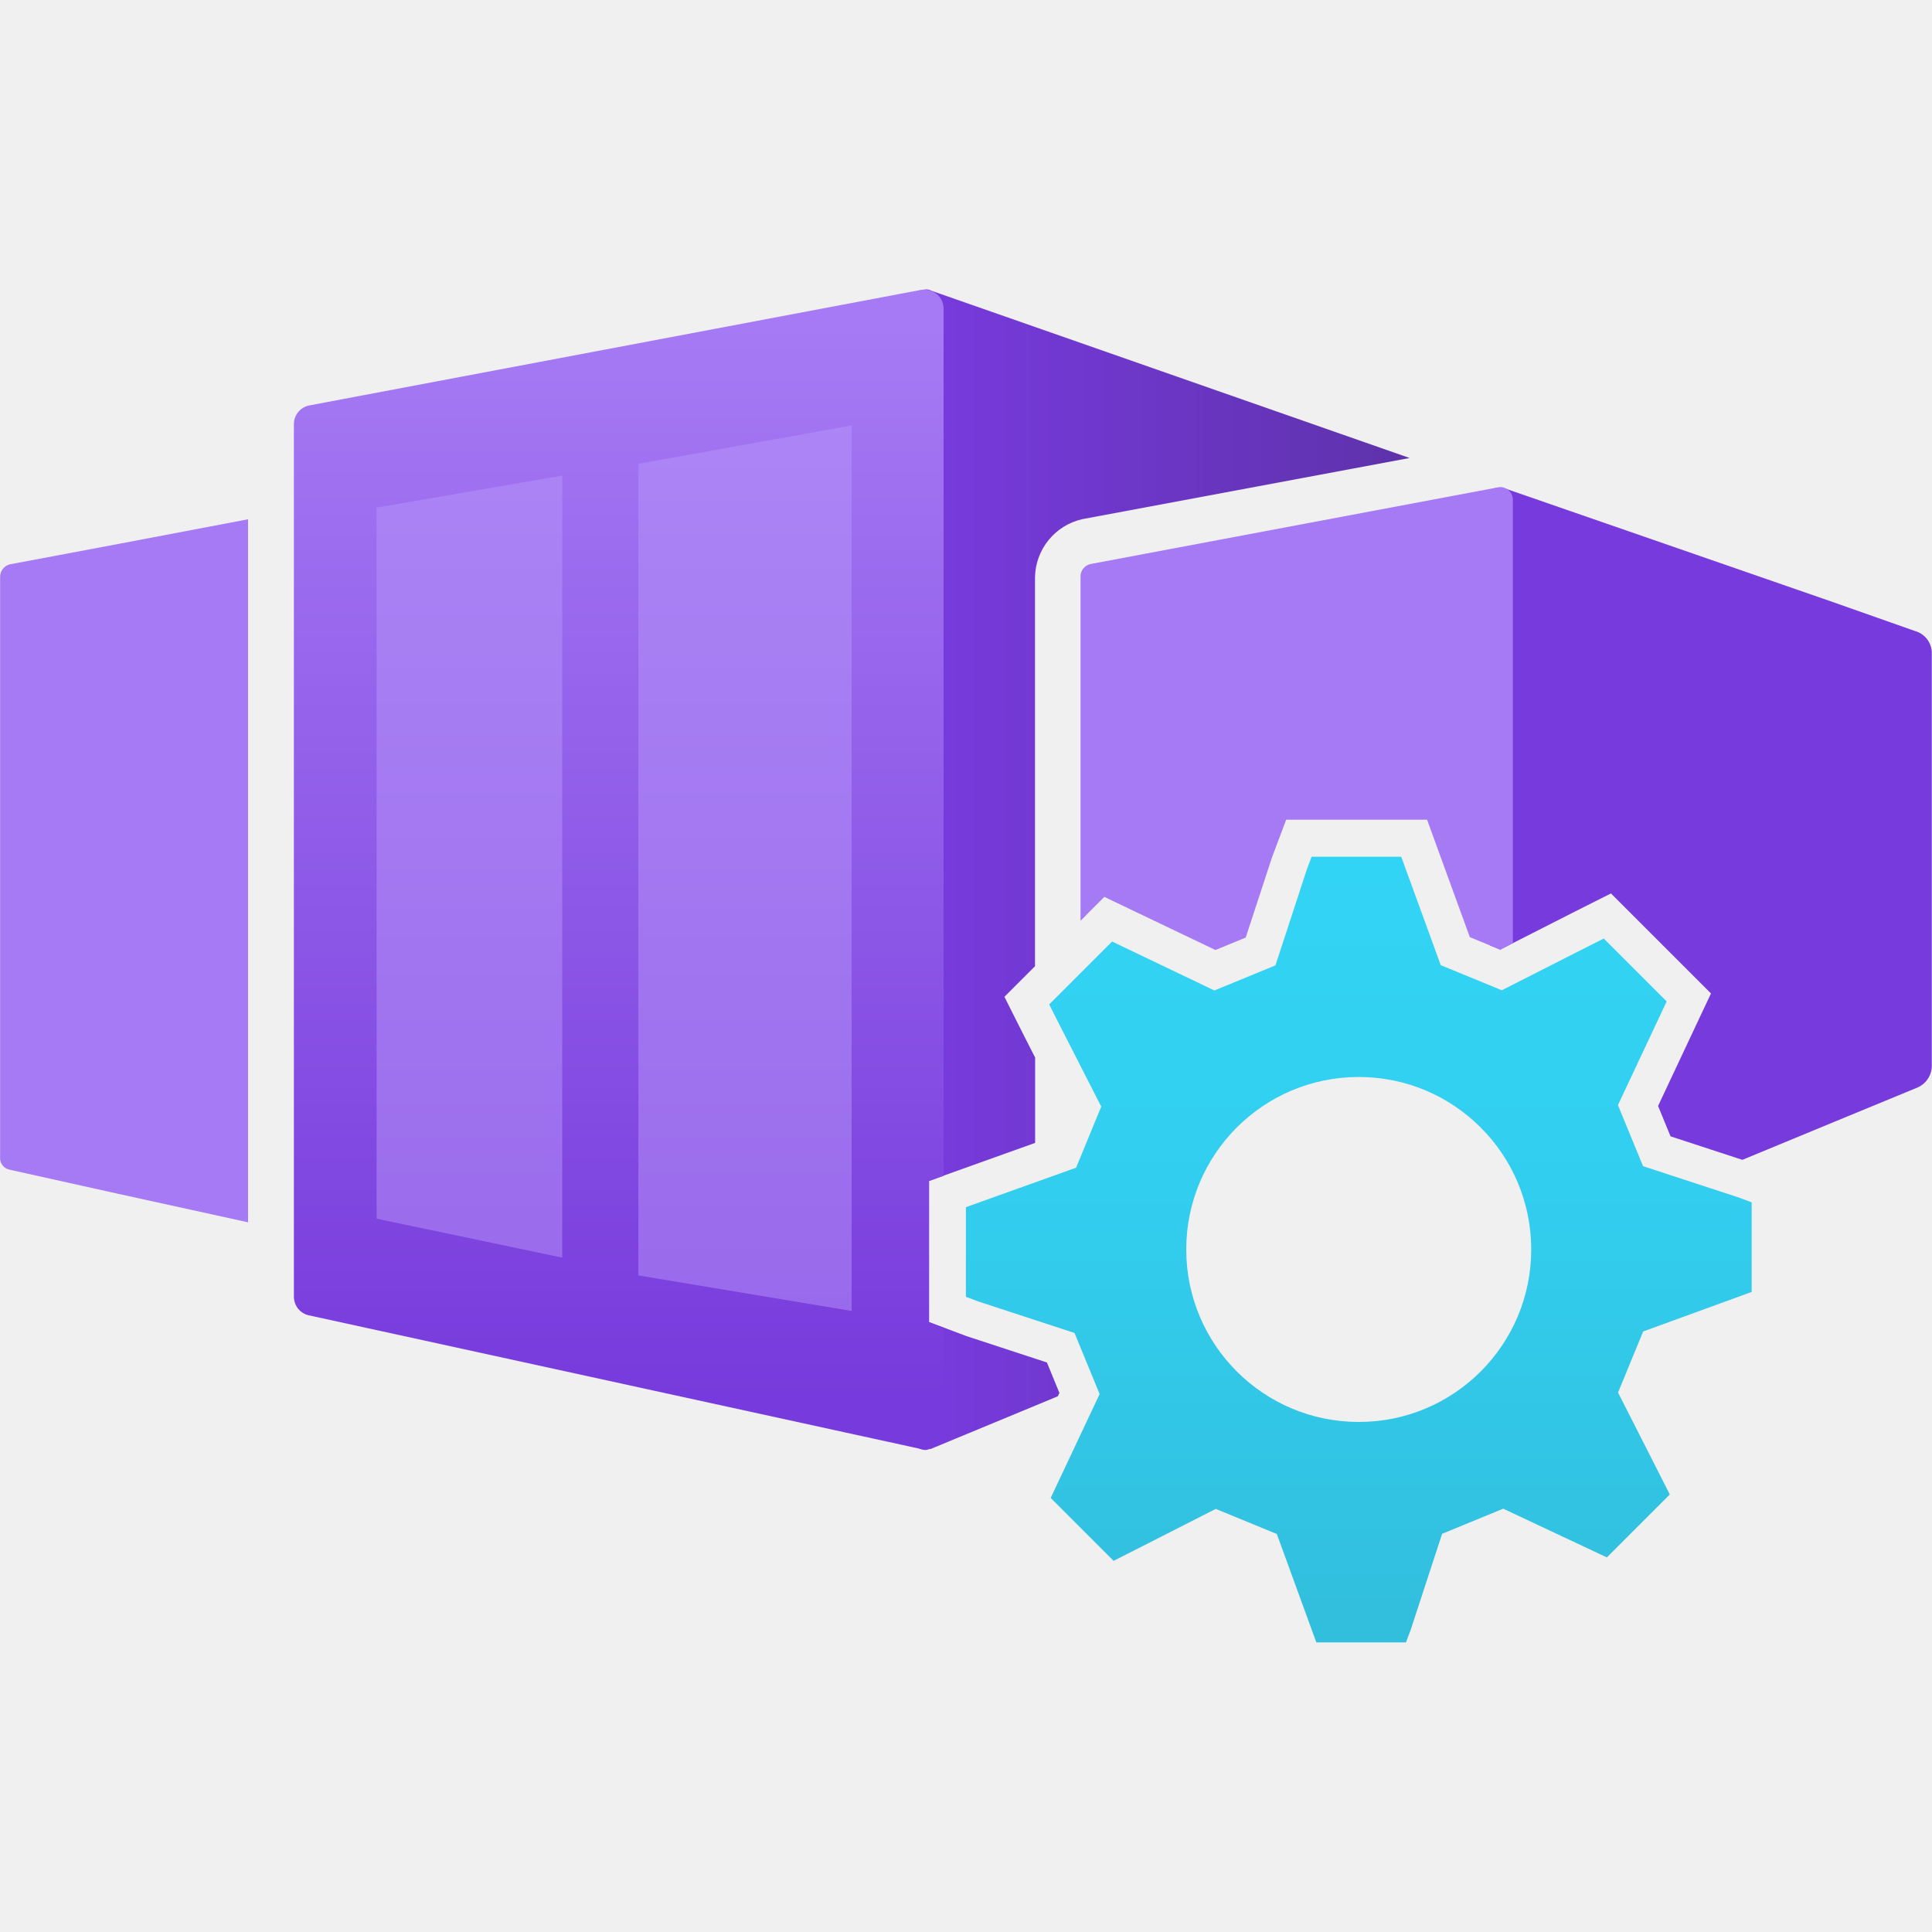
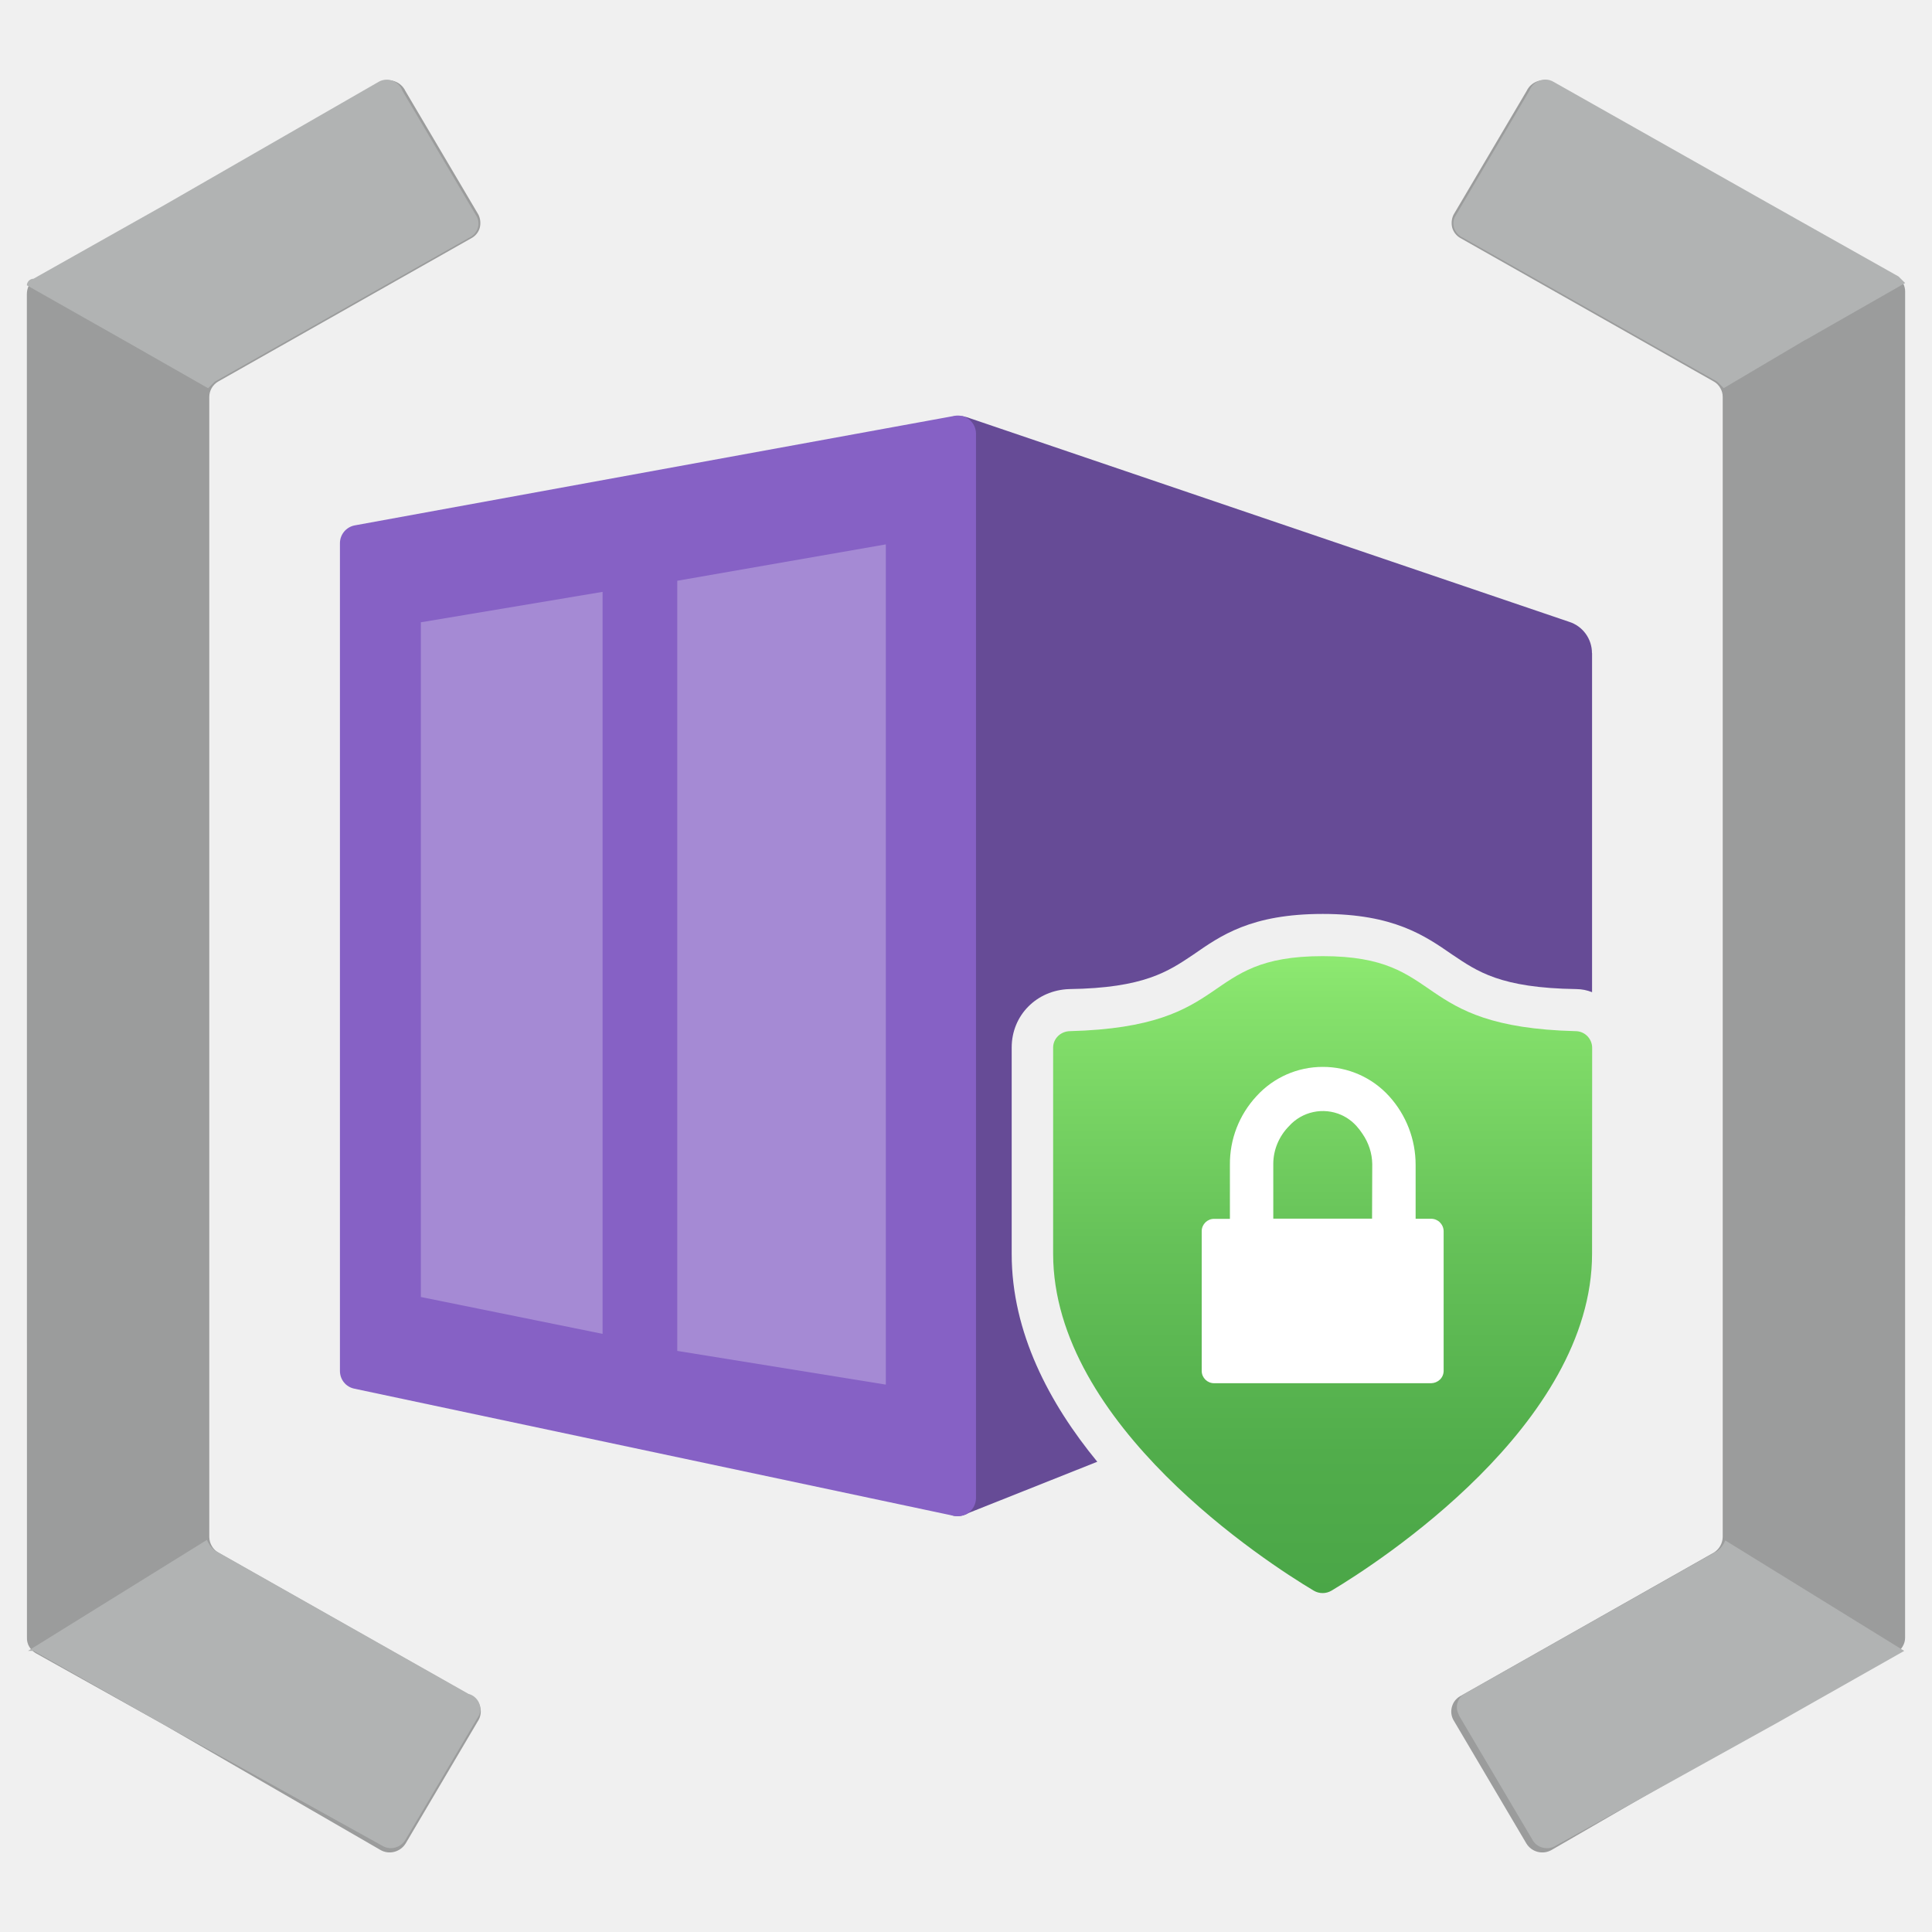
- <svg xmlns="http://www.w3.org/2000/svg" viewBox="0 0 18 18" class="msportalfx-svg-placeholder" role="presentation" focusable="false">
+ <svg xmlns="http://www.w3.org/2000/svg" viewBox="0 0 40 40" class="msportalfx-svg-placeholder" role="presentation" focusable="false">
  <g>
+     <path d="M.556 6.089c0-.065.015-.129.046-.187a.355.355 0 0 1 .136-.133l2.744-1.533 4.394-2.538a.39.39 0 0 1 .518.187l1.513 2.562a.4.4 0 0 1 .026.269.349.349 0 0 1-.164.21L4.516 7.9a.371.371 0 0 0-.183.32v23.604a.39.39 0 0 0 .183.32l5.26 2.978a.363.363 0 0 1 .137.48L8.4 38.165a.393.393 0 0 1-.236.175.38.38 0 0 1-.29-.04L3.39 35.707l-2.65-1.48a.377.377 0 0 1-.136-.136.339.339 0 0 1-.046-.187L.556 6.09Zm38.888-.045a.355.355 0 0 0-.182-.32l-2.744-1.533-4.394-2.493a.39.39 0 0 0-.518.187l-1.513 2.562a.399.399 0 0 0-.026.269.363.363 0 0 0 .164.21L35.484 7.9a.35.35 0 0 1 .134.136.353.353 0 0 1 .049.184v23.604a.39.39 0 0 1-.183.32l-5.26 2.978a.352.352 0 0 0-.162.211.365.365 0 0 0 .025.27l1.513 2.561a.386.386 0 0 0 .527.136l4.482-2.593 2.653-1.487a.359.359 0 0 0 .131-.133.35.35 0 0 0 .05-.183l.001-27.86Z" fill="#9B9C9C" />
+     <path d="M2.616 7.073.556 5.907c0-.036.017-.07.042-.096a.138.138 0 0 1 .095-.04l2.723-1.533L7.829 1.7a.337.337 0 0 1 .333-.013c.08.04.142.11.171.195l1.514 2.562a.311.311 0 0 1 .036.304.342.342 0 0 1-.174.176L4.447 7.902l-.138.136-1.693-.965Zm7.088 28-5.26-2.975a.514.514 0 0 1-.16-.216L.58 34.18h.116l2.628 1.489 4.578 2.538a.35.35 0 0 0 .476-.091l.029-.047 1.513-2.56a.307.307 0 0 0 0-.247.33.33 0 0 0-.171-.175l-.042-.016-.003.002Zm27.68-28.037 2.06-1.176-.137-.136-2.723-1.533-4.413-2.493a.337.337 0 0 0-.333-.013.357.357 0 0 0-.174.195l-1.513 2.562a.553.553 0 0 0-.035.06.312.312 0 0 0 0 .245.34.34 0 0 0 .173.175L35.55 7.9l.138.136 1.691-1h.004Zm-7.182 28.473 1.513 2.56.027.047a.336.336 0 0 0 .22.142.34.34 0 0 0 .258-.051l4.575-2.538 2.63-1.489-3.705-2.287a.515.515 0 0 1-.16.216l-5.26 2.973a.32.32 0 0 0-.093.425l-.005.002Z" fill="#B1B3B3" />
+     <path d="M32.962 13.52v7.022a.888.888 0 0 0-.324-.064c-1.578-.023-2.053-.367-2.571-.714-.563-.389-1.21-.842-2.68-.842-1.491 0-2.118.453-2.68.842-.518.347-1.016.692-2.571.714-.67.022-1.19.54-1.19 1.209v4.277c0 1.62.778 3.09 1.772 4.3l-2.658 1.058a.443.443 0 0 1-.238.065c-.042 0-.086 0-.129-.023a.343.343 0 0 1-.173-.302V8.918c0-.13.064-.238.173-.28l.065-.022h.173l.087.022 12.466 4.235c.28.087.476.347.476.65l.002-.003Z" fill="#664B96" />
+     <path d="M19.758 8.611 7.342 10.878a.376.376 0 0 0-.304.369v17.137c0 .178.122.331.298.367l12.413 2.633a.378.378 0 0 0 .458-.366V8.98a.375.375 0 0 0-.374-.376.27.27 0 0 0-.073.007h-.002Z" fill="#8661C5" />
+     <path d="M14.022 27.969V12.024l4.318-.753v17.396l-4.318-.698Zm-5.309-1.116V12.884l3.763-.63v15.362l-3.763-.763Z" fill="#A58AD4" />
+     <path d="M32.962 25.956c0 3.544-4.43 6.4-5.395 6.977a.361.361 0 0 1-.367 0c-.964-.575-5.396-3.433-5.396-6.977v-4.267c0-.187.156-.336.345-.34 3.447-.091 2.653-1.553 5.235-1.553 2.583 0 1.79 1.464 5.236 1.553.189 0 .34.153.344.34l-.002 4.267Z" fill="url(#e88ca5b5-b8e0-4c78-b952-f837c3b5020d)" />
+     <path d="M29.811 25.307a.258.258 0 0 0-.18-.074h-.322v-1.115a2.11 2.11 0 0 0-.551-1.425 1.847 1.847 0 0 0-1.371-.604 1.849 1.849 0 0 0-1.371.604c-.36.387-.558.896-.552 1.425v1.117h-.326a.256.256 0 0 0-.258.251v2.9a.256.256 0 0 0 .258.252h4.493a.272.272 0 0 0 .18-.074.252.252 0 0 0 .078-.177v-2.9a.256.256 0 0 0-.078-.178v-.002Zm-1.402-.076h-2.047v-1.133c0-.291.118-.571.323-.78a.943.943 0 0 1 1.086-.234c.12.054.229.134.318.234.044.049.084.102.12.157.127.185.198.4.202.623l-.004 1.133h.002Z" class="msportalfx-svg-c01" />
    <defs>
-       <linearGradient id="1fcffeed-9451-4b54-b16d-e73531736d93" x1="8.798" y1="8.104" x2="14.683" y2="8.104" gradientUnits="userSpaceOnUse">
-         <stop offset=".001" stop-color="#773adc" />
-         <stop offset="1" stop-color="#552f99" />
-       </linearGradient>
-       <linearGradient id="4c5977ae-aa4a-4dd0-b732-967c242af2f7" x1="5.765" y1="13.026" x2="5.765" y2="3.024" gradientUnits="userSpaceOnUse">
-         <stop offset="0" stop-color="#773adc" />
-         <stop offset="1" stop-color="#a67af4" />
-       </linearGradient>
-       <linearGradient id="0b8537c1-79c4-44a7-8464-25f57ded1615" x1="12.659" y1="776.214" x2="12.659" y2="783.535" gradientTransform="matrix(1 0 0 -1 0 791.516)" gradientUnits="userSpaceOnUse">
-         <stop offset="0" stop-color="#32bedd" />
-         <stop offset=".576" stop-color="#32ceef" />
-         <stop offset="1" stop-color="#32d4f5" />
+       <linearGradient id="e88ca5b5-b8e0-4c78-b952-f837c3b5020d" x1="27.384" y1="32.984" x2="27.384" y2="19.796" gradientUnits="userSpaceOnUse">
+         <stop stop-color="#4AA647" />
+         <stop offset=".218" stop-color="#51AD4B" />
+         <stop offset=".542" stop-color="#65C158" />
+         <stop offset=".932" stop-color="#86E26C" />
+         <stop offset=".998" stop-color="#8DE971" />
      </linearGradient>
    </defs>
-     <path d="m1.101 5.068 1.21-.23v6.55l-1.23-.27-.99-.22a.11.11 0 0 1-.09-.12v-5.4a.12.12 0 0 1 .09-.12l1.01-.19Z" fill="#a67af4" />
-     <path d="m9.87 12.977-.116-.283-.744-.244-.007-.002-.007-.003-.117-.044-.223-.084v-1.315l.228-.082.76-.272v-.795l-.116-.228-.059-.117-.111-.221.175-.175.11-.11V5.377a.565.565 0 0 1 .44-.54l3.05-.57-4.46-1.56a.087.087 0 0 0-.05-.01.154.154 0 0 0-.15.15v10.512a.154.154 0 0 0 .15.15c.02 0 .03-.01.05-.01l1.182-.49.016-.033Z" fill="url(#1fcffeed-9451-4b54-b16d-e73531736d93)" />
-     <path d="M8.655 12.319v-1.315l.136-.049V2.878a.175.175 0 0 0-.172-.178h-.033L2.878 3.778a.178.178 0 0 0-.14.175v8.127c0 .083.056.155.137.174L8.581 13.5a.176.176 0 0 0 .21-.174v-.956l-.136-.051Z" fill="url(#4c5977ae-aa4a-4dd0-b732-967c242af2f7)" />
-     <path fill="#b796f9" opacity=".5" d="M5.948 4.321v7.562l1.986.331v-8.25l-1.986.357zm-2.439.408v6.625l1.729.363V4.431l-1.729.298z" />
-     <path d="m17.85 5.882-.8-.282-3.019-1.046h-.023a.057.057 0 0 0-.034-.008.03.03 0 0 0-.019 0h-.019a.1.1 0 0 0-.054.088v4.174l.095.039.694-.353.117-.059.221-.111.175.175.586.586.171.171-.103.218-.39.83.116.283.669.219.866-.358.766-.316a.221.221 0 0 0 .133-.2V6.088a.213.213 0 0 0-.15-.207Z" fill="#773adc" />
-     <path d="m10.117 8.528.172-.172.219.105.816.39.282-.116.244-.744.002-.007.003-.007.044-.117.084-.223h1.313l.082.226.316.868.284.117.117-.06V4.656a.118.118 0 0 0-.115-.118c-.007 0-.013 0-.02.002l-3.8.715a.118.118 0 0 0-.093.117v3.207l.051-.051Z" fill="#a67af4" />
-     <path d="M16.32 12.037v-.835l-.117-.044-.895-.293-.234-.569.454-.966-.586-.586-.117.059-.833.423-.569-.234-.368-1.01h-.835l-.044.117-.293.895-.569.234-.953-.456-.586.586.059.117.426.835-.234.569-1.027.368v.835l.117.044.895.293.234.569-.456.968.586.586.117-.059.835-.425.569.234.368 1.01h.835l.044-.117.293-.895.569-.234.966.454.586-.586-.059-.117-.423-.833.234-.569 1.01-.368Zm-3.661 1.211a1.607 1.607 0 1 1 1.607-1.607c0 .887-.718 1.606-1.604 1.607h-.002Z" fill="url(#0b8537c1-79c4-44a7-8464-25f57ded1615)" />
  </g>
  <style>.msportalfx-svg-c01{fill:#fff}.msportalfx-svg-c02{fill:#e5e5e5}.msportalfx-svg-c03{fill:#a0a1a2}.msportalfx-svg-c04{fill:#7a7a7a}.msportalfx-svg-c05{fill:#3e3e3e}.msportalfx-svg-c06{fill:#1e1e1e}.msportalfx-svg-c07{fill:#0f0f0f}.msportalfx-svg-c08{fill:#ba141a}.msportalfx-svg-c09{fill:#dd5900}.msportalfx-svg-c10{fill:#ff8c00}.msportalfx-svg-c11{fill:#fcd116}.msportalfx-svg-c12{fill:#fee087}.msportalfx-svg-c13{fill:#b8d432}.msportalfx-svg-c14,.msportalfx-svg-c32{fill:#57a300}.msportalfx-svg-c15{fill:#59b4d9}.msportalfx-svg-c16{fill:#3999c6}.msportalfx-svg-c17{fill:#804998}.msportalfx-svg-c18{fill:#ec008c}.msportalfx-svg-c19{fill:#0072c6}.msportalfx-svg-c20{fill:#68217a}.msportalfx-svg-c21{fill:#00188f}.msportalfx-svg-c22{fill:#e81123}.fxs-mode-light .msportalfx-svg-c22{fill:#a4262c}.msportalfx-svg-c23{fill:#cae3f3}.msportalfx-svg-c24{fill:#59aed3}.msportalfx-svg-c25{fill:#4c3b12}.msportalfx-svg-c26{fill:#be9555}.msportalfx-svg-c27{fill:#4f4d52}.msportalfx-svg-c28{fill:#ef6f59}.msportalfx-svg-c29{fill:#f7cb64}.msportalfx-svg-c30{fill:#fdd8db}.msportalfx-svg-c31{fill:#f6ffec}.msportalfx-svg-c33{fill:#8a2da5}.msportalfx-svg-c34{fill:#e00b1c}.msportalfx-svg-c35{fill:#015cda}.msportalfx-svg-c36{fill:#5db300}.msportalfx-svg-c97{fill:#ffb900}.msportalfx-svg-c98{fill:#00a4ef}.msportalfx-svg-c99{fill:#f25022}.msportalfx-inverted-theme .msportalfx-svg-c05,.fxs-theme-dark .msportalfx-svg-c05{fill:#777}.msportalfx-inverted-theme .msportalfx-svg-c07,.fxs-theme-dark .msportalfx-svg-c07{fill:#f2f2f2}.msportalfx-svg-palette-white{fill:#fff}.msportalfx-svg-palette-blue{fill:#015cda}.msportalfx-svg-palette-black{fill:#1e1e1e}.msportalfx-svg-palette-green{fill:#57a300}.msportalfx-svg-palette-gray{fill:#a0a1a2}.msportalfx-svg-palette-inherit{fill:inherit}.msportalfx-svg-badge{position:absolute;left:0;bottom:0;min-height:10px;min-width:10px}.fxc-menu-icon&gt;.msportalfx-svg-badge{left:-2px;bottom:-2px;min-height:8px;min-width:8px}.msportalfx-svg-disabled{filter:grayscale(100%)}@-moz-document url-prefix(){.msportalfx-svg-disabled{filter:none;}}.msportalfx-svg-disabled .msportalfx-svg-c01{fill:grayscale(#fff)}.msportalfx-svg-disabled .msportalfx-svg-c02{fill:grayscale(#e5e5e5)}.msportalfx-svg-disabled .msportalfx-svg-c03{fill:grayscale(#a0a1a2)}.msportalfx-svg-disabled .msportalfx-svg-c04{fill:grayscale(#7a7a7a)}.msportalfx-svg-disabled .msportalfx-svg-c05{fill:grayscale(#3e3e3e)}.msportalfx-svg-disabled .msportalfx-svg-c06{fill:grayscale(#1e1e1e)}.msportalfx-svg-disabled .msportalfx-svg-c07{fill:grayscale(#0f0f0f)}.msportalfx-svg-disabled .msportalfx-svg-c08{fill:grayscale(#ba141a)}.msportalfx-svg-disabled .msportalfx-svg-c09{fill:grayscale(#dd5900)}.msportalfx-svg-disabled .msportalfx-svg-c10{fill:grayscale(#ff8c00)}.msportalfx-svg-disabled .msportalfx-svg-c11{fill:grayscale(#fcd116)}.msportalfx-svg-disabled .msportalfx-svg-c12{fill:grayscale(#fee087)}.msportalfx-svg-disabled .msportalfx-svg-c13{fill:grayscale(#b8d432)}.msportalfx-svg-disabled .msportalfx-svg-c14{fill:grayscale(#7fba00)}.msportalfx-svg-disabled .msportalfx-svg-c15{fill:grayscale(#59b4d9)}.msportalfx-svg-disabled .msportalfx-svg-c16{fill:grayscale(#3999c6)}.msportalfx-svg-disabled .msportalfx-svg-c17{fill:grayscale(#804998)}.msportalfx-svg-disabled .msportalfx-svg-c18{fill:grayscale(#ec008c)}.msportalfx-svg-disabled .msportalfx-svg-c19{fill:grayscale(#0072c6)}.msportalfx-svg-disabled .msportalfx-svg-c20{fill:grayscale(#68217a)}.msportalfx-svg-disabled .msportalfx-svg-c21{fill:grayscale(#00188f)}.msportalfx-svg-disabled .msportalfx-svg-c22{fill:grayscale(#e81123)}.msportalfx-svg-disabled .msportalfx-svg-c23{fill:grayscale(#cae3f3)}.msportalfx-svg-disabled .msportalfx-svg-c24{fill:grayscale(#59aed3)}.msportalfx-svg-disabled .msportalfx-svg-c25{fill:grayscale(#4c3b12)}.msportalfx-svg-disabled .msportalfx-svg-c26{fill:grayscale(#be9555)}.msportalfx-svg-disabled .msportalfx-svg-c27{fill:grayscale(#4f4d52)}.msportalfx-svg-disabled .msportalfx-svg-c28{fill:grayscale(#ef6f59)}.msportalfx-svg-disabled .msportalfx-svg-c29{fill:grayscale(#f7cb64)}.msportalfx-svg-disabled .msportalfx-svg-c30{fill:grayscale(#fdd8db)}.msportalfx-svg-disabled .msportalfx-svg-c31{fill:grayscale(#f6ffec)}.msportalfx-svg-disabled .msportalfx-svg-c97{fill:grayscale(#ffb900)}.msportalfx-svg-disabled .msportalfx-svg-c98{fill:grayscale(#00a4ef)}.msportalfx-svg-disabled .msportalfx-svg-c99{fill:grayscale(#f25022)}.msportalfx-svg-loading-square{animation:ProgressFlagAnimation 1.45s infinite ease-in-out;transform-origin:50%}.msportalfx-svg-loading-square:nth-child(1){animation-delay:0s}.msportalfx-svg-loading-square:nth-child(2){animation-delay:.2s}.msportalfx-svg-loading-square:nth-child(3){animation-delay:.4s}@keyframes ProgressFlagAnimation{0%{transform:scale(1);opacity:.3}36.1%{transform:scale(1.06);opacity:1}50%{transform:scale(1.06);opacity:1}86.1%{transform:scale(1);opacity:.3}}.msportalfx-svg-flip-horizontal&gt;svg,svg.msportalfx-svg-flip-horizontal{transform:scaleX(-1)}.msportalfx-svg-fabric-rotate360{animation:ImageRotation 1.3s cubic-bezier(.53,.21,.29,.67) infinite}@keyframes ImageRotation{0%{transform:rotate(-45deg)}100%{transform:rotate(315deg)}}.fxs-svg-number .msportalfx-font-bold{font-size:10px;fill:#0065ad}.fxs-svg-number .fxs-svg-circle{stroke-width:0%;fill:#0078d4}.fxs-svg-number .fxs-svg-text{fill:#fff;font-size:10px}.fxs-svg-number.msportalfx-svg-disabled{filter:grayscale(0%)}.fxs-svg-number.msportalfx-svg-disabled .fxs-svg-circle{fill:#fff;stroke-width:1px;stroke:#949494}.fxs-svg-number.msportalfx-svg-disabled .fxs-svg-text{fill:#949494}.fxs-theme-dark .fxs-svg-number .fxs-svg-text{fill:#0f0f0f}.fxs-theme-dark .fxs-svg-number .fxs-svg-circle{stroke-width:0%;fill:#0078d4}.fxs-theme-dark .fxs-svg-number.msportalfx-svg-disabled .fxs-svg-circle{fill:#0f0f0f;stroke-width:1px;stroke:#949494}.fxs-theme-dark .fxs-svg-number.msportalfx-svg-disabled .fxs-svg-text{fill:#949494}</style>
</svg>
